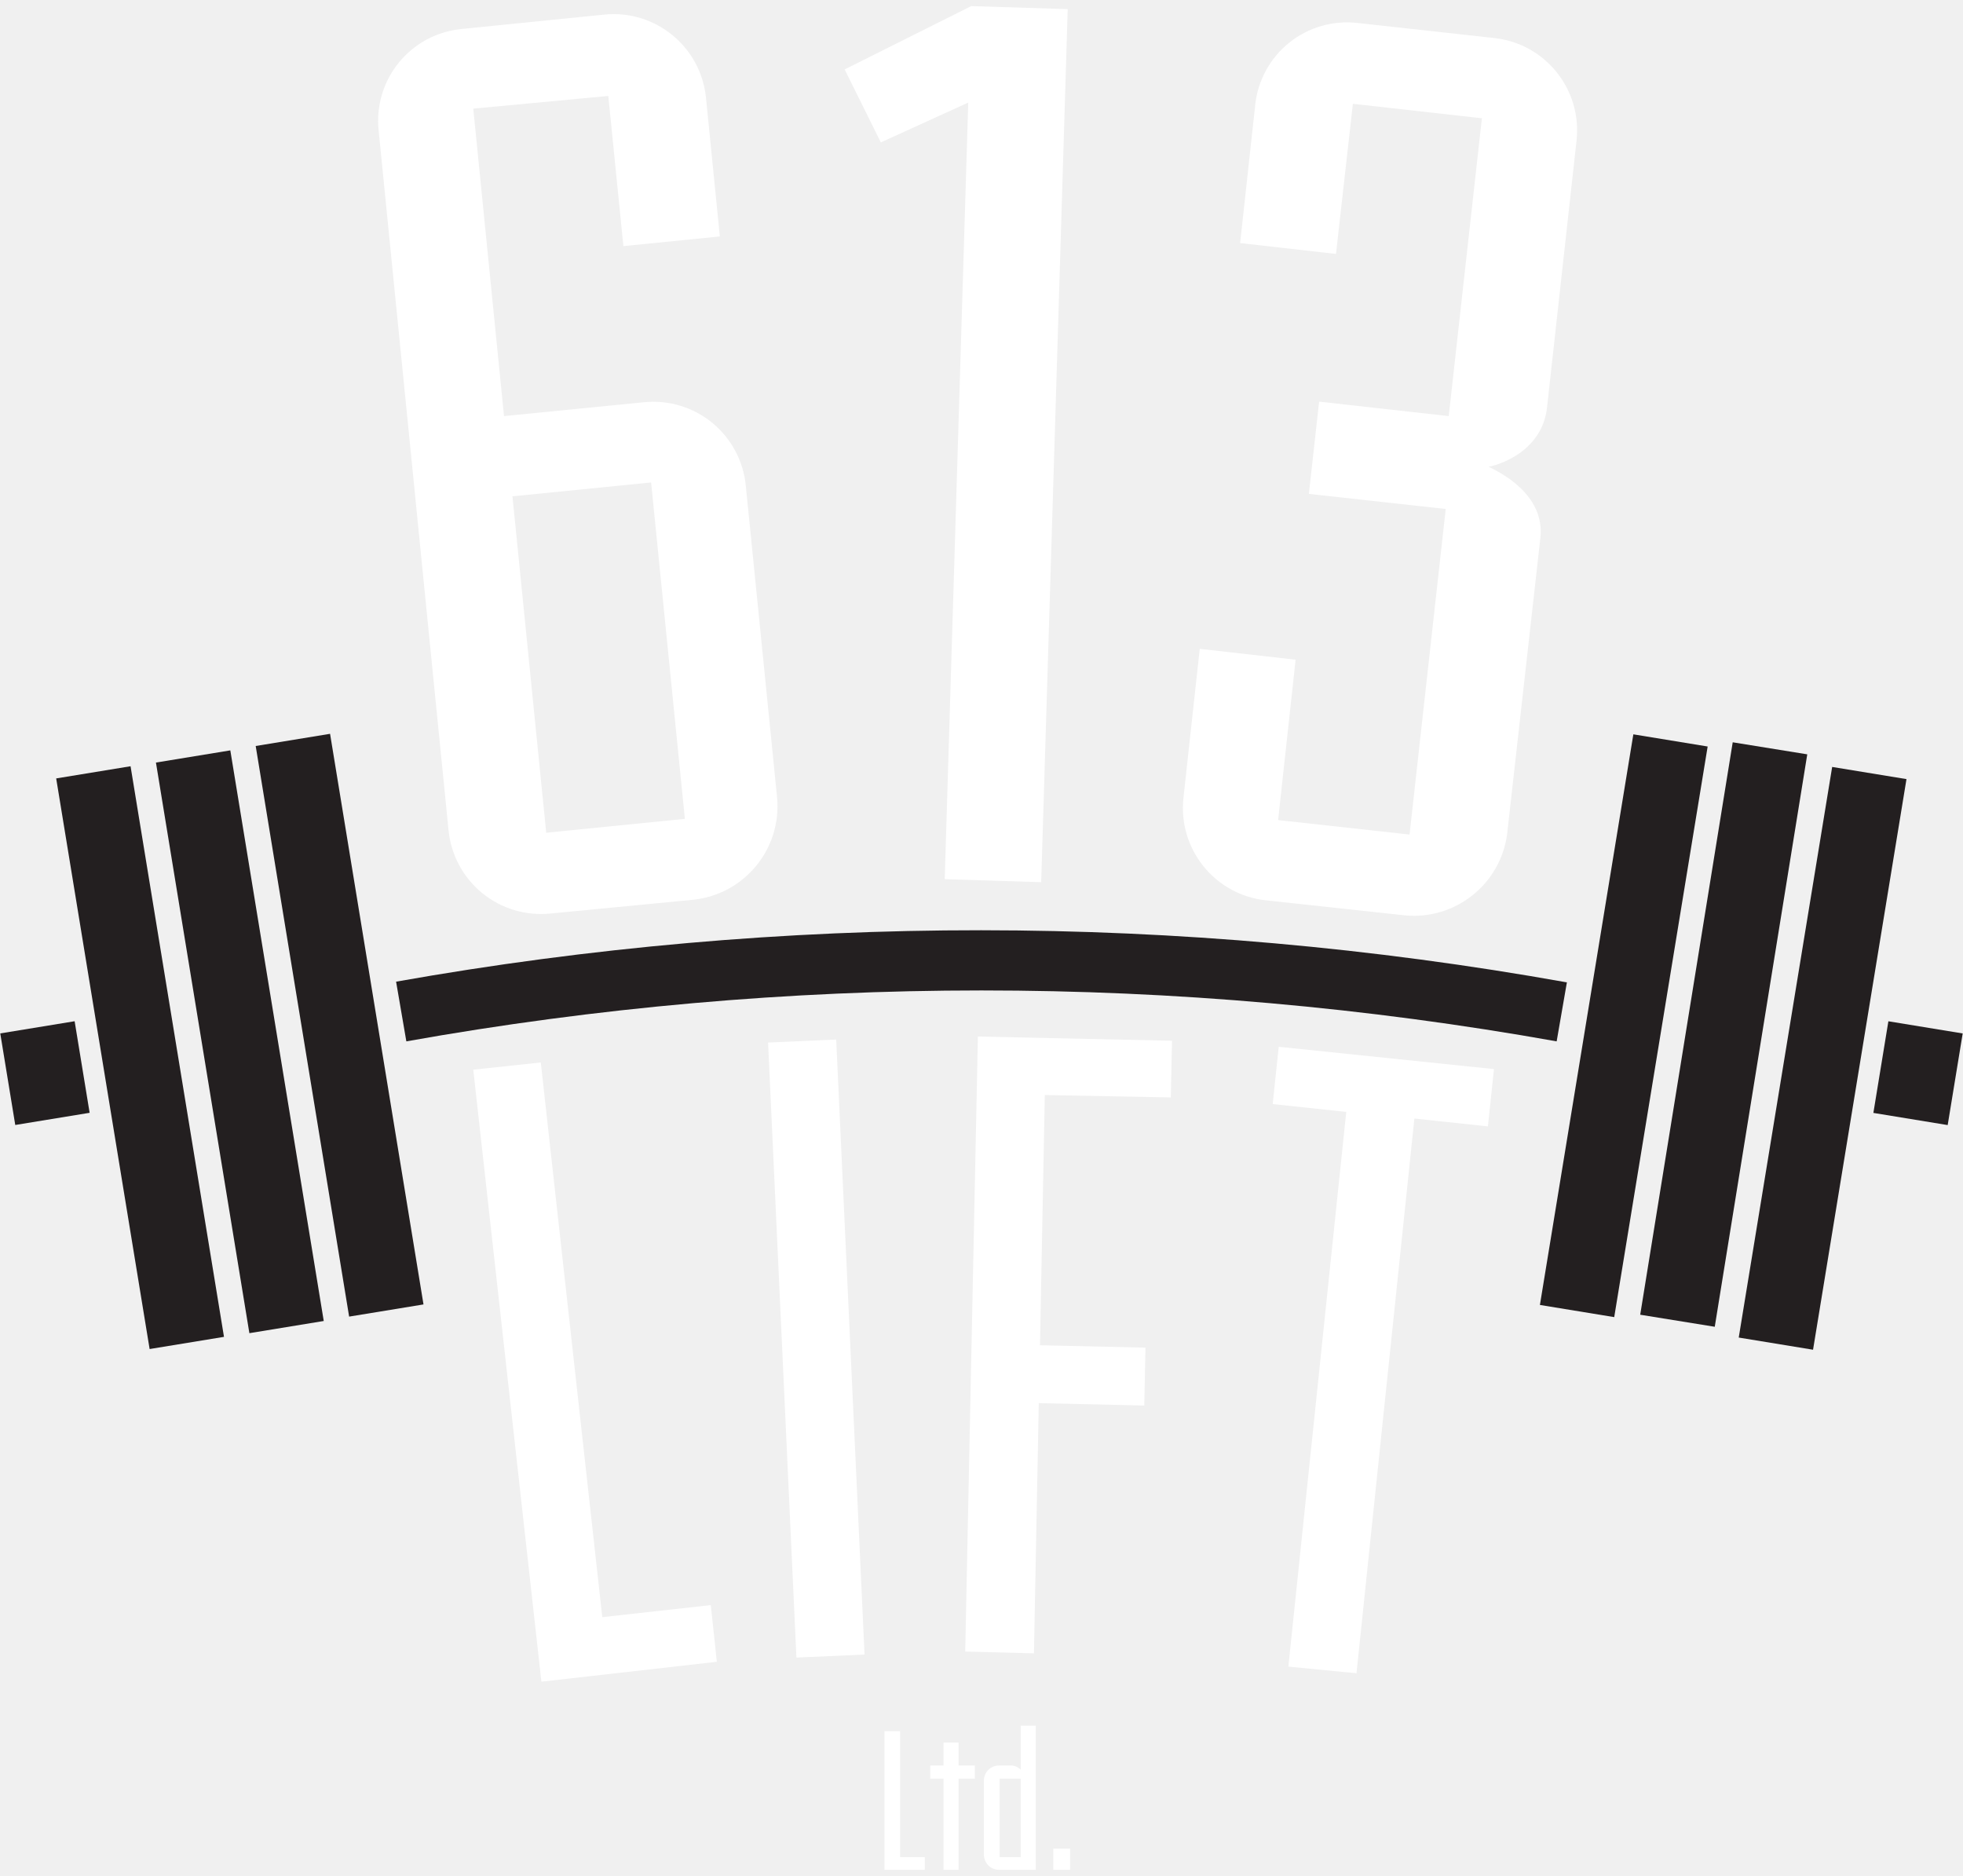
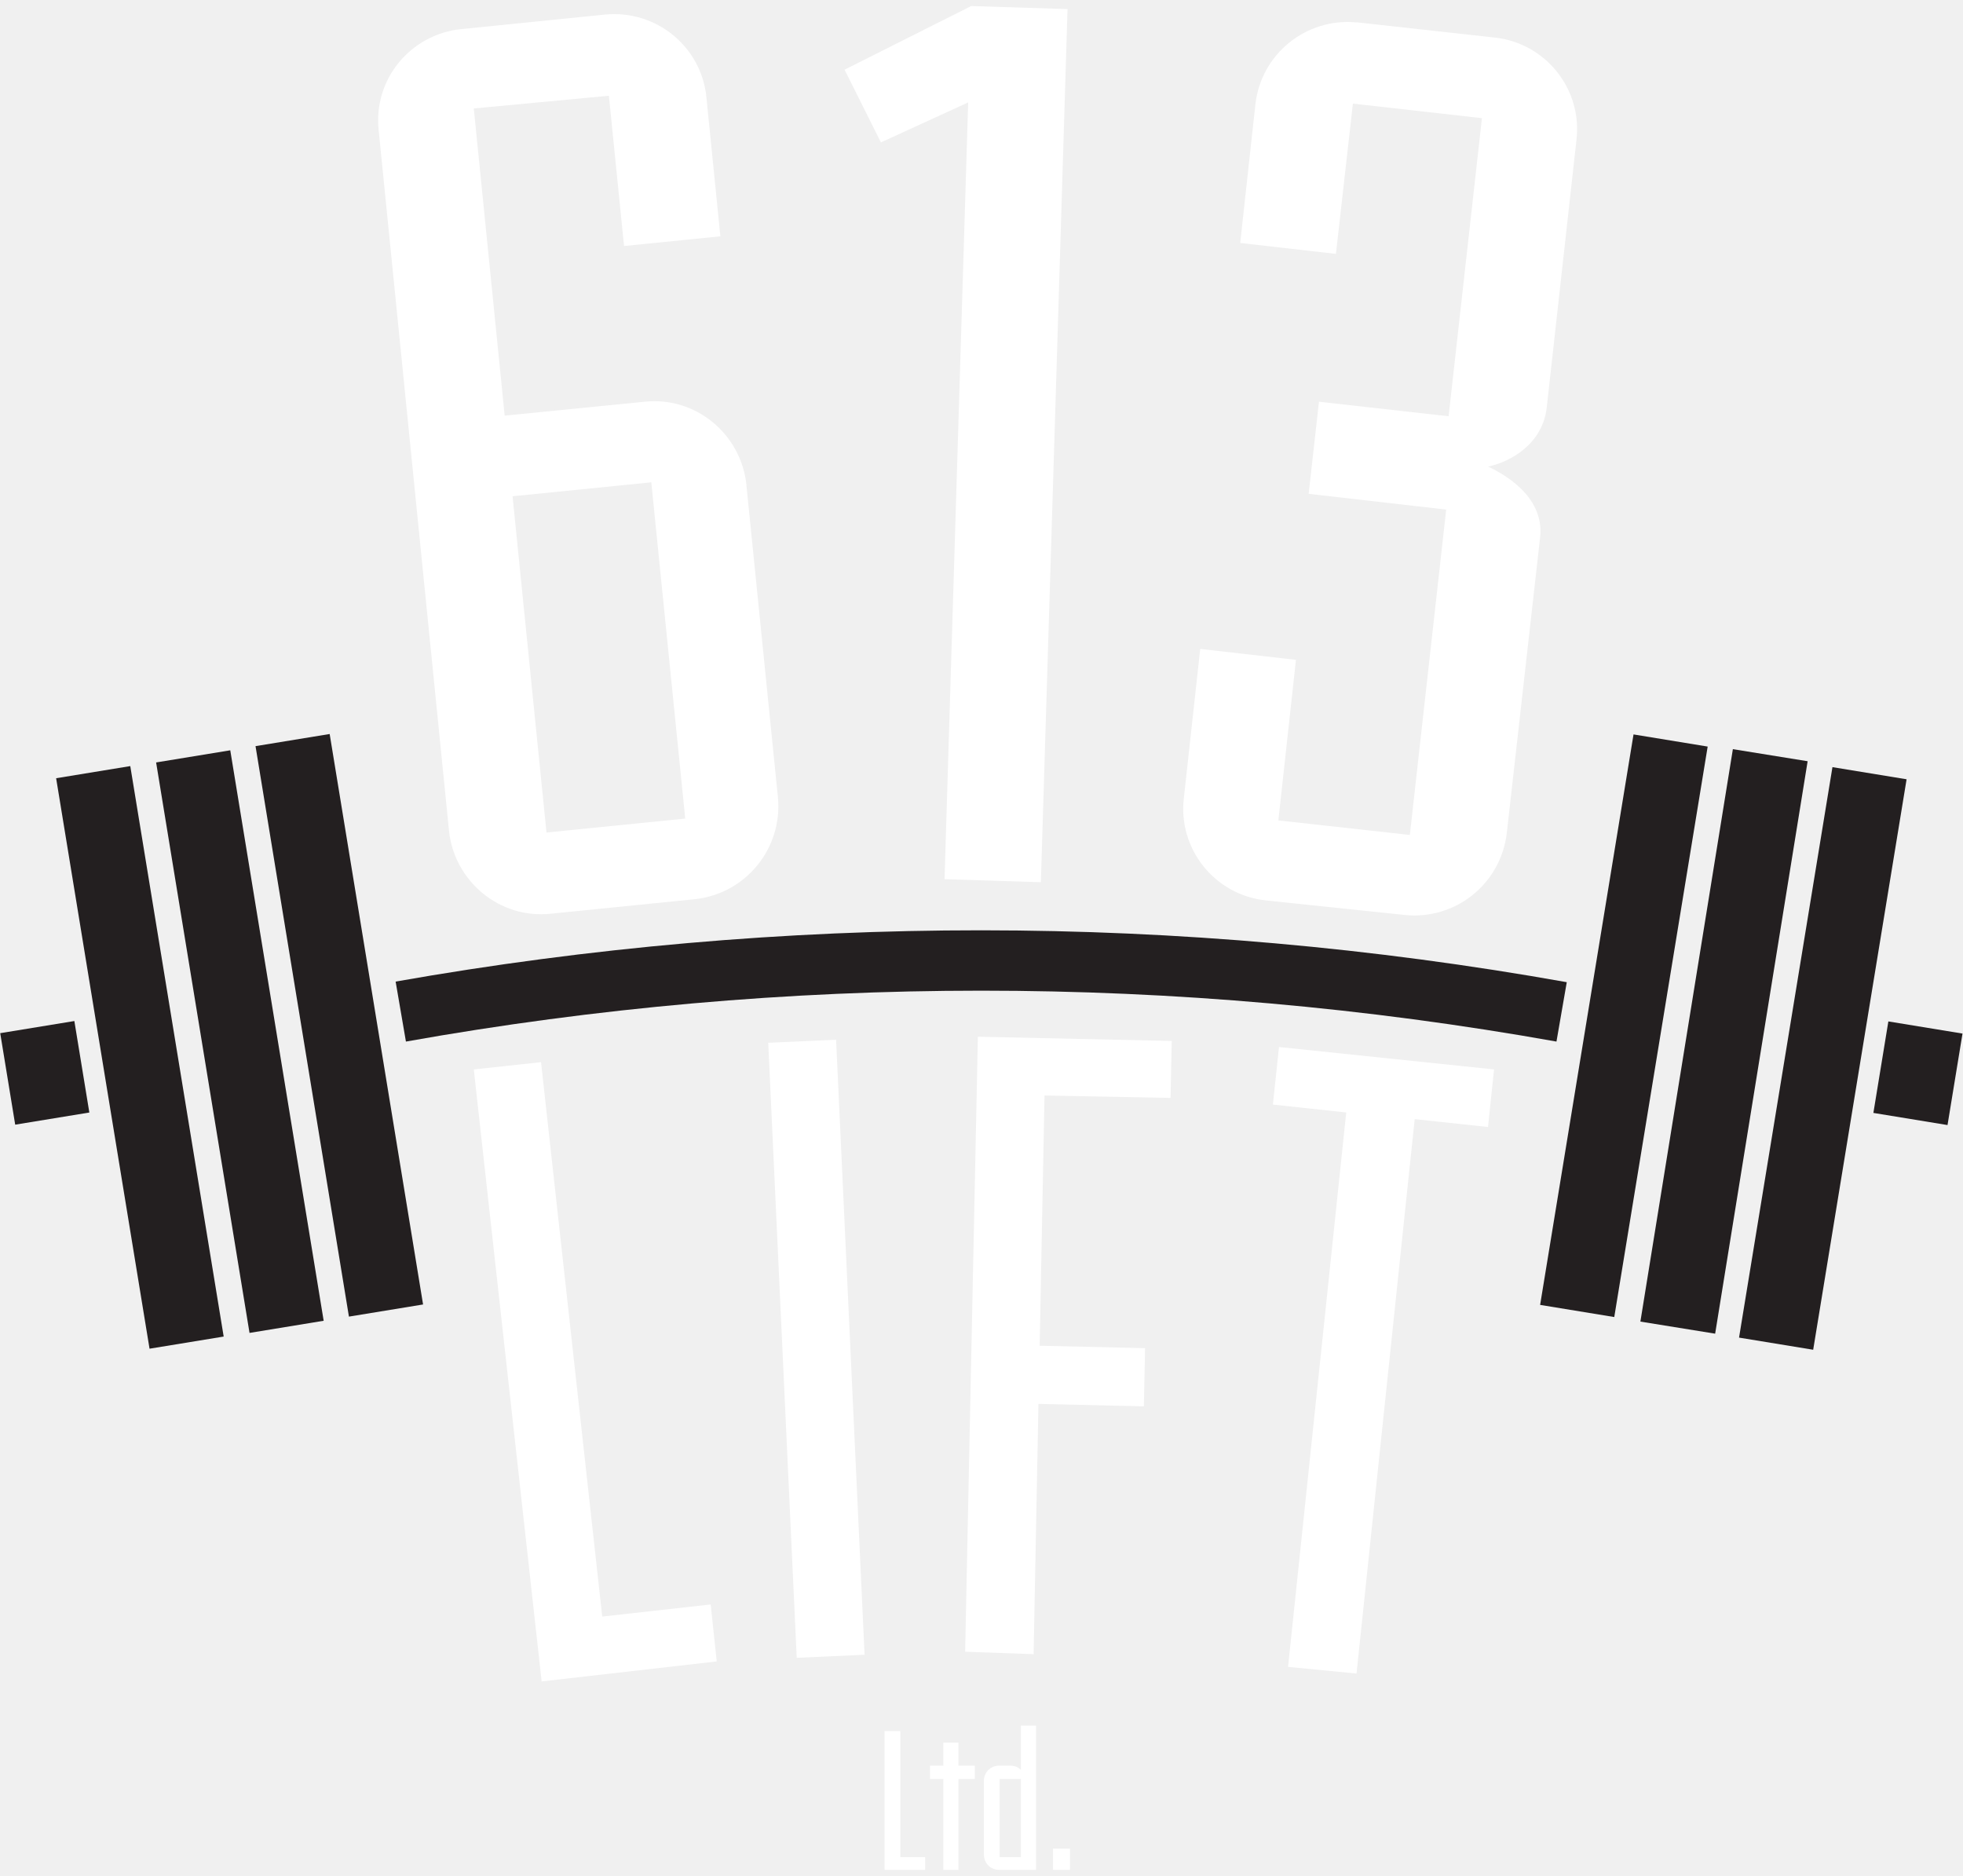
- <svg xmlns="http://www.w3.org/2000/svg" id="Layer_1" data-name="Layer 1" width="4.5in" height="4.3in" viewBox="0 0 325.6 309.1">
-   <path d="M89.8,277.9,78.5,176.4l11.2-1.2,10.2,92,18-2,1,9.4Z" fill="#fff" />
-   <path d="M132.1,273.9l-4.7-102,11.3-.5,4.7,102Z" fill="#fff" />
-   <path d="M160.1,272.9l2.1-102,32.2.7-.2,9.4-20.9-.4-.8,41.5,17.5.4-.2,9.6-17.5-.4-.8,41.5Z" fill="#fff" />
-   <path d="M213.7,275.4l9.6-92-12.2-1.3,1-9.5,35.7,3.7-1,9.5-12.2-1.3-9.6,92Z" fill="#fff" />
-   <path d="M91.3,150.5a15.4,15.4,0,0,1-16.9-13.8L62.8,20.6A15.3,15.3,0,0,1,76.5,3.8l23.8-2.4a15.4,15.4,0,0,1,16.8,13.8l2.3,23-16,1.6-2.5-24.9L78.5,17l5.1,51,23.2-2.3a15.4,15.4,0,0,1,16.9,13.8l5.2,51.8a15.6,15.6,0,0,1-13.8,16.9ZM108,79,85,81.3l5.6,55.8,23-2.3Z" fill="#fff" />
-   <path d="M156.7,144.8,160.6,16l-14.5,6.6-6-12.1L161.1,0l16,.5-4.4,144.8Z" fill="#fff" />
-   <path d="M209.9,148.3a15.4,15.4,0,0,1-13.6-17l2.7-24.7,15.9,1.8L212,135l21.8,2.4,6-54-22.7-2.5,1.7-15.3L240.3,68l5.5-49.4-21.4-2.4-2.8,24.9-15.9-1.8,2.5-22.9a15.3,15.3,0,0,1,17-13.6l22.7,2.5a15.4,15.4,0,0,1,13.6,17l-4.9,44.3c-.8,7.2-7.9,9.5-9.7,9.8,1.9.9,9.4,4.6,8.6,11.8L250,137.2a15.6,15.6,0,0,1-17,13.6Z" fill="#fff" />
-   <path d="M146.7,309.1v-23h2.6V307h4.1v2.1Z" fill="#fff" />
-   <path d="M156.5,309.1V294h-2.2v-2.2h2.2V288H159v3.8h2.7V294H159v15.1Z" fill="#fff" />
-   <path d="M165.7,309.1a2.5,2.5,0,0,1-2.5-2.5V294.3a2.5,2.5,0,0,1,2.5-2.5h1.8a2.3,2.3,0,0,1,1.8.7v-7.3h2.5v23.9Zm3.6-15.1h-3.5V307h3.5Z" fill="#fff" />
-   <path d="M174.7,309.1v-3.5h2.8v3.5Z" fill="#fff" />
-   <rect x="221.3" y="162.8" width="95.9" height="12.49" transform="translate(59 407.5) rotate(-80.7)" fill="#231f20" />
-   <rect x="237.9" y="165.5" width="95.9" height="12.49" transform="matrix(0.16, -0.99, 0.99, 0.16, 70.15, 426.08)" fill="#231f20" />
-   <rect x="254.4" y="168.2" width="95.9" height="12.49" transform="translate(81.3 444.7) rotate(-80.7)" fill="#231f20" />
-   <rect x="310.5" y="170.7" width="15.4" height="12.49" transform="translate(92.1 462.4) rotate(-80.7)" fill="#231f20" />
-   <path d="M259.9,161.9l-1.7,9.8a543.1,543.1,0,0,0-190.8,0l-1.7-9.9a553.3,553.3,0,0,1,194.1.1Z" fill="#231f20" />
-   <rect x="50.1" y="121.1" width="12.5" height="95.9" transform="translate(-26.6 11.3) rotate(-9.3)" fill="#231f20" />
-   <rect x="33.5" y="123.8" width="12.5" height="95.9" transform="translate(-27.2 8.7) rotate(-9.3)" fill="#231f20" />
-   <rect x="17" y="126.5" width="12.5" height="95.9" transform="translate(-27.9 6) rotate(-9.3)" fill="#231f20" />
-   <rect x="1.2" y="169.3" width="12.5" height="15.39" transform="translate(-28.5 3.5) rotate(-9.3)" fill="#231f20" />
+ <svg xmlns="http://www.w3.org/2000/svg" version="1.1" id="Layer_1" x="0px" y="0px" viewBox="0 0 324 309.6" style="enable-background:new 0 0 324 309.6;" xml:space="preserve">
+   <style type="text/css">
+ 	.st0{fill:#FFFFFF;}
+ 	.st1{fill:#231F20;}
+ </style>
+   <path class="st0" d="M89.4,277.5l-11.2-101l11.1-1.2l10.1,91.5l17.9-2l1,9.4L89.4,277.5z" />
+   <path class="st0" d="M131.5,273.6l-4.7-101.5l11.2-0.5l4.7,101.5L131.5,273.6z" />
+   <path class="st0" d="M159.3,272.6l2.1-101.5l32,0.7l-0.2,9.4l-20.8-0.4l-0.8,41.3l17.4,0.4l-0.2,9.6l-17.4-0.4l-0.8,41.3  L159.3,272.6z" />
+   <path class="st0" d="M212.6,275.1l9.6-91.5l-12.1-1.3l1-9.5l35.5,3.7l-1,9.5l-12.1-1.3l-9.6,91.5L212.6,275.1z" />
+   <path class="st0" d="M90.9,150.8c-8.4,0.9-15.9-5.3-16.8-13.7c0,0,0,0,0-0.1L62.5,21.5c-0.9-8.4,5.2-15.8,13.6-16.7c0,0,0,0,0.1,0  l23.7-2.4c8.4-0.8,15.9,5.3,16.7,13.7l2.3,22.9l-15.9,1.6l-2.5-24.8l-22.3,2.1l5.1,50.7l23.1-2.3c8.4-0.9,15.9,5.3,16.8,13.7  c0,0,0,0,0,0.1l5.2,51.5c0.8,8.4-5.3,15.9-13.7,16.8L90.9,150.8z M107.5,79.6l-22.9,2.3l5.6,55.5l22.9-2.3L107.5,79.6z" />
+   <path class="st0" d="M155.9,145.1l3.9-128.2l-14.4,6.6l-6-12L160.3,1l15.9,0.5l-4.4,144.1L155.9,145.1z" />
+   <path class="st0" d="M208.9,148.6c-8.4-0.9-14.5-8.5-13.5-16.9l2.7-24.6l15.8,1.8l-2.9,26.5l21.7,2.4l6-53.7L216,81.5l1.7-15.2  l21.4,2.4l5.5-49.2l-21.3-2.4l-2.8,24.8l-15.8-1.8l2.5-22.8c0.9-8.4,8.4-14.4,16.7-13.6c0.1,0,0.1,0,0.2,0l22.6,2.5  c8.4,0.9,14.5,8.5,13.5,16.9l-4.9,44.1c-0.8,7.2-7.9,9.5-9.7,9.8c1.9,0.9,9.4,4.6,8.6,11.7l-5.5,48.8c-1,8.4-8.5,14.4-16.9,13.5  L208.9,148.6z" />
+   <path class="st0" d="M146,308.6v-22.9h2.6v20.8h4.1v2.1H146z" />
+   <path class="st0" d="M155.7,308.6v-15h-2.2v-2.2h2.2v-3.8h2.5v3.8h2.7v2.2h-2.7v15H155.7z" />
+   <path class="st0" d="M164.9,308.6c-1.4,0-2.5-1.1-2.5-2.5v-12.2c0-1.4,1.1-2.5,2.5-2.5h1.8c0.7,0,1.3,0.2,1.8,0.7v-7.3h2.5v23.8  H164.9z M168.5,293.6H165v12.9h3.5V293.6z" />
+   <path class="st0" d="M173.8,308.6v-3.5h2.8v3.5H173.8z" />
+   <rect x="220.3" y="163.1" transform="matrix(0.1616 -0.9869 0.9869 0.1616 57.6389 406.4171)" class="st1" width="95.4" height="12.4" />
+   <rect x="236.7" y="165.7" transform="matrix(0.1595 -0.9872 0.9872 0.1595 69.4195 425.3564)" class="st1" width="95.7" height="12.5" />
+   <rect x="253.1" y="168.5" transform="matrix(0.1616 -0.9869 0.9869 0.1616 79.8413 443.3134)" class="st1" width="95.4" height="12.4" />
+   <rect x="308.9" y="170.9" transform="matrix(0.1616 -0.9869 0.9869 0.1616 90.6287 460.9114)" class="st1" width="15.3" height="12.4" />
+   <path class="st1" d="M258.6,162.1l-1.7,9.8c-62.8-11.2-127.1-11.2-189.9,0l-1.7-9.9C129.3,150.7,194.7,150.7,258.6,162.1  L258.6,162.1z" />
+   <rect x="49.8" y="121.5" transform="matrix(0.9869 -0.1616 0.1616 0.9869 -26.6067 11.2822)" class="st1" width="12.4" height="95.4" />
+   <rect x="33.4" y="124.2" transform="matrix(0.9869 -0.1616 0.1616 0.9869 -27.2649 8.6574)" class="st1" width="12.4" height="95.4" />
+   <rect x="16.9" y="126.8" transform="matrix(0.9869 -0.1616 0.1616 0.9869 -27.9044 6.031)" class="st1" width="12.4" height="95.4" />
+   <rect x="1.2" y="169.4" transform="matrix(0.9869 -0.1616 0.1616 0.9869 -28.5232 3.5268)" class="st1" width="12.4" height="15.3" />
</svg>
